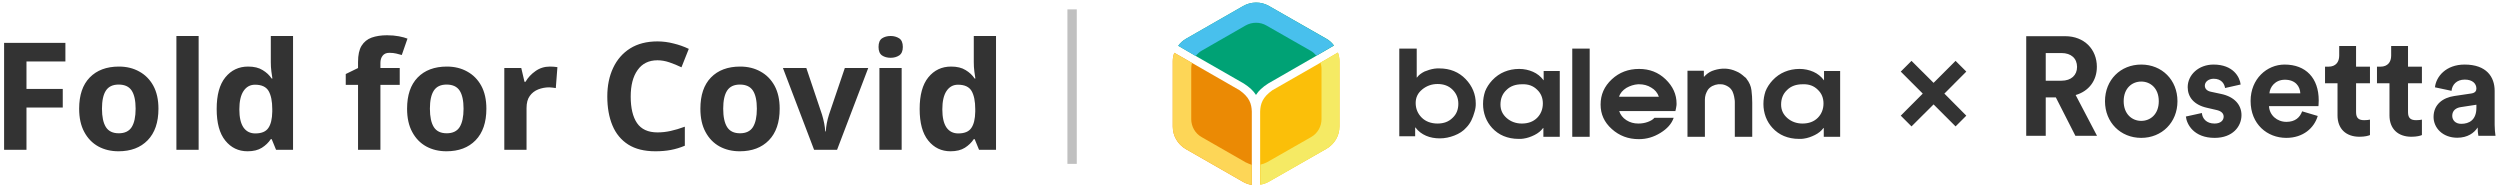
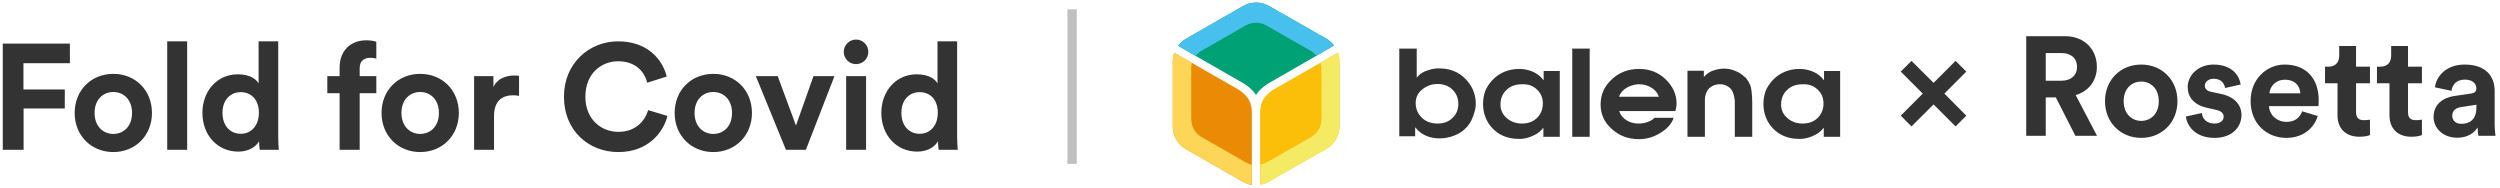
<svg xmlns="http://www.w3.org/2000/svg" width="267" height="20" viewBox="0 0 267 20">
  <g fill="none" fill-rule="evenodd">
-     <text fill="#333" font-family="CircularStd-Bold, Circular Std" font-size="16" font-weight="bold" letter-spacing="-.05" transform="translate(-1)">
-       <tspan x="0" y="16">Fold for Covid</tspan>
-     </text>
+     <path fill="#333" fill-rule="nonzero" d="M3.52 16v-4.416h4.4V9.552H3.504v-2.8h4.96V4.656H1.296V16H3.52zm9.582.24c2.352 0 4.128-1.76 4.128-4.176 0-2.432-1.776-4.176-4.128-4.176-2.352 0-4.128 1.744-4.128 4.176 0 2.416 1.776 4.176 4.128 4.176zm0-1.936c-1.04 0-2-.768-2-2.24 0-1.488.96-2.24 2-2.24s2 .752 2 2.24c0 1.488-.96 2.24-2 2.24zM20.988 16V4.416H18.86V16h2.128zm5.47.192c1.056 0 1.856-.48 2.208-1.104 0 .368.048.752.08.912h2.032c-.032-.32-.064-.896-.064-1.424V4.416h-2.096v4.496c-.224-.416-.864-.976-2.224-.976-2.224 0-3.776 1.808-3.776 4.112 0 2.384 1.6 4.144 3.84 4.144zm.256-1.904c-1.12 0-1.952-.832-1.952-2.24 0-1.408.864-2.208 1.952-2.208s1.936.784 1.936 2.192c0 1.424-.848 2.256-1.936 2.256zM39.414 16V9.952h1.776V8.128h-1.776v-.864c0-.88.624-1.088 1.104-1.088.352 0 .56.048.672.08V4.464c-.176-.08-.608-.16-1.056-.16-1.744 0-2.864 1.152-2.864 2.928v.896h-1.312v1.824h1.312V16h2.144zm6.462.24c2.352 0 4.128-1.76 4.128-4.176 0-2.432-1.776-4.176-4.128-4.176-2.352 0-4.128 1.744-4.128 4.176 0 2.416 1.776 4.176 4.128 4.176zm0-1.936c-1.04 0-2-.768-2-2.24 0-1.488.96-2.24 2-2.24s2 .752 2 2.24c0 1.488-.96 2.24-2 2.24zM53.762 16v-3.6c0-1.696.944-2.224 2.032-2.224.192 0 .4.016.64.064V8.096c-.16-.016-.32-.032-.496-.032-.672 0-1.76.192-2.24 1.232V8.128h-2.064V16h2.128zm13.276.24c3.184 0 4.816-2.112 5.248-3.856l-2.064-.624c-.304 1.056-1.248 2.32-3.184 2.32-1.824 0-3.52-1.328-3.52-3.744 0-2.576 1.792-3.792 3.488-3.792 1.968 0 2.848 1.2 3.12 2.288l2.08-.656c-.448-1.84-2.064-3.76-5.2-3.76-3.04 0-5.776 2.304-5.776 5.92s2.64 5.904 5.808 5.904zm10.142 0c2.352 0 4.128-1.76 4.128-4.176 0-2.432-1.776-4.176-4.128-4.176-2.352 0-4.128 1.744-4.128 4.176 0 2.416 1.776 4.176 4.128 4.176zm0-1.936c-1.04 0-2-.768-2-2.24 0-1.488.96-2.24 2-2.24s2 .752 2 2.24c0 1.488-.96 2.24-2 2.24zM87.066 16l3.056-7.872h-2.24l-1.872 5.28-1.952-5.28h-2.336L84.938 16h2.128zm5.358-9.152c.736 0 1.312-.592 1.312-1.296 0-.736-.576-1.328-1.312-1.328-.72 0-1.312.592-1.312 1.328 0 .704.592 1.296 1.312 1.296zM93.496 16V8.128h-2.128V16h2.128zm5.47.192c1.056 0 1.856-.48 2.208-1.104 0 .368.048.752.08.912h2.032c-.032-.32-.064-.896-.064-1.424V4.416h-2.096v4.496c-.224-.416-.864-.976-2.224-.976-2.224 0-3.776 1.808-3.776 4.112 0 2.384 1.6 4.144 3.84 4.144zm.256-1.904c-1.12 0-1.952-.832-1.952-2.24 0-1.408.864-2.208 1.952-2.208s1.936.784 1.936 2.192c0 1.424-.848 2.256-1.936 2.256z" transform="translate(-1)" />
    <g>
      <path fill="#333" fill-rule="nonzero" d="M93.485 14.5v-4.095h1.08L96.65 14.5h2.31l-2.28-4.35c1.395-.405 2.265-1.53 2.265-3.015 0-1.845-1.32-3.27-3.39-3.27H91.4V14.5h2.085zm1.68-5.88h-1.68V5.665h1.68c1.05 0 1.665.585 1.665 1.485 0 .87-.615 1.47-1.665 1.47zm8.518 6.105c2.205 0 3.87-1.65 3.87-3.915 0-2.28-1.665-3.915-3.87-3.915s-3.87 1.635-3.87 3.915c0 2.265 1.665 3.915 3.87 3.915zm0-1.815c-.975 0-1.875-.72-1.875-2.1 0-1.395.9-2.1 1.875-2.1s1.875.705 1.875 2.1-.9 2.1-1.875 2.1zm7.843 1.815c1.935 0 2.865-1.23 2.865-2.43 0-1.08-.735-1.965-2.19-2.265l-1.05-.225c-.405-.075-.675-.3-.675-.66 0-.42.42-.735.945-.735.84 0 1.155.555 1.215.99l1.665-.375c-.09-.795-.795-2.13-2.895-2.13-1.59 0-2.76 1.095-2.76 2.415 0 1.035.645 1.89 2.07 2.205l.975.225c.57.12.795.39.795.72 0 .39-.315.735-.975.735-.87 0-1.305-.54-1.35-1.125l-1.71.375c.09.84.855 2.28 3.075 2.28zm7.648 0c1.815 0 2.985-1.065 3.36-2.34l-1.665-.495c-.24.66-.75 1.125-1.68 1.125-.99 0-1.815-.705-1.86-1.68h5.28c0-.03.03-.33.03-.615 0-2.37-1.365-3.825-3.645-3.825-1.89 0-3.63 1.53-3.63 3.885 0 2.49 1.785 3.945 3.81 3.945zm1.5-4.755h-3.3c.045-.675.615-1.455 1.65-1.455 1.14 0 1.62.72 1.65 1.455zm6.313 4.635c.586 0 .946-.105 1.126-.18v-1.65c-.106.03-.376.06-.615.06-.57 0-.87-.21-.87-.855V8.89h1.485V7.12h-1.486V4.915h-1.8V5.95c0 .66-.36 1.17-1.14 1.17h-.374v1.77h1.334v3.435c0 1.425.9 2.28 2.34 2.28zm5.549 0c.585 0 .945-.105 1.125-.18v-1.65c-.105.03-.375.06-.615.06-.57 0-.87-.21-.87-.855V8.89h1.485V7.12h-1.485V4.915h-1.8V5.95c0 .66-.36 1.17-1.14 1.17h-.375v1.77h1.335v3.435c0 1.425.9 2.28 2.34 2.28zm4.903.105c1.095 0 1.8-.51 2.175-1.095 0 .285.03.69.075.885h1.83c-.045-.255-.09-.78-.09-1.17V9.7c0-1.485-.87-2.805-3.21-2.805-1.98 0-3.045 1.275-3.165 2.43l1.77.375c.06-.645.54-1.2 1.41-1.2.84 0 1.245.435 1.245.96 0 .255-.135.465-.555.525l-1.815.27c-1.23.18-2.205.915-2.205 2.235 0 1.155.96 2.22 2.535 2.22zm.42-1.485c-.645 0-.96-.42-.96-.855 0-.57.405-.855.915-.93l1.665-.255v.33c0 1.305-.78 1.71-1.62 1.71z" transform="translate(-1) translate(126)" />
      <path fill="#333" d="M83.853 13.5L85 12.353 82.659 9.996 85 7.647 83.853 6.5 81.504 8.849 79.147 6.5 78 7.647 80.349 9.996 78 12.353 79.147 13.5 81.504 11.151z" transform="translate(-1) translate(126)" />
      <g fill-rule="nonzero">
        <path fill="#333" d="M24.444 5.194h1.862v3.084h.027c.195-.278.473-.472.806-.64.333-.138.694-.25 1.055-.305.084 0 .195-.027.278-.027h.25c1.14 0 2.084.388 2.806 1.138.722.75 1.083 1.64 1.083 2.612 0 .138 0 .305-.028.444-.027.167-.055.306-.11.472-.084.306-.195.611-.334.89-.139.277-.333.555-.528.75-.333.388-.778.666-1.278.86-.5.195-1.027.306-1.555.306s-1.028-.084-1.472-.278c-.445-.194-.834-.472-1.14-.889h-.027v.945h-1.695V5.194zm2.445 4.362c-.472.388-.695.86-.695 1.444 0 .611.223 1.139.64 1.556.416.416 1 .638 1.694.638.666 0 1.194-.194 1.61-.61.418-.39.612-.89.612-1.5 0-.584-.194-1.084-.611-1.5-.417-.417-.945-.612-1.611-.612-.611 0-1.167.195-1.64.584zM41.556 14.611h-1.723v-.944h-.027c-.223.305-.528.555-.917.75-.389.194-.778.333-1.195.389-.083 0-.166.027-.25.027h-.25c-.61 0-1.138-.11-1.61-.305-.473-.195-.89-.5-1.223-.861-.305-.334-.555-.723-.722-1.167-.167-.444-.25-.917-.25-1.389 0-.5.083-.944.222-1.361.167-.417.417-.806.75-1.167.389-.416.833-.722 1.306-.916.472-.195 1-.306 1.583-.306.528 0 1.028.111 1.472.306.445.194.834.5 1.14.916v-1h1.721v7.028h-.027zm-1.778-3.555c0-.584-.195-1.084-.611-1.473-.417-.416-.945-.61-1.611-.583-.695 0-1.25.194-1.667.611-.445.417-.639.945-.639 1.556 0 .583.222 1.055.667 1.444.444.389 1 .583 1.61.583.667 0 1.223-.194 1.64-.61.389-.39.61-.917.61-1.528zM42.917 5.194L44.778 5.194 44.778 14.611 42.917 14.611zM47.917 11.833c.139.417.389.75.777 1 .39.25.806.361 1.278.361.361 0 .695-.055 1-.166.306-.111.556-.25.722-.445h2.056c-.222.64-.694 1.167-1.417 1.611-.722.445-1.472.667-2.305.667-1.14 0-2.084-.361-2.89-1.083-.805-.722-1.194-1.584-1.194-2.611 0-1.056.39-1.945 1.195-2.695.805-.75 1.778-1.11 2.917-1.11 1.11 0 2.055.36 2.833 1.11.778.75 1.167 1.611 1.167 2.584 0 .11 0 .222-.028.333-.028.111-.028.222-.056.305 0 .028-.028.056-.028.084v.083h-6.027v-.028zm4.25-1.5c-.14-.416-.417-.75-.806-.972-.389-.25-.833-.361-1.305-.361h-.112c-.444.028-.86.167-1.25.389-.388.25-.666.555-.777.944h4.25zM55.25 7.556h1.722v.638H57c.222-.25.5-.472.833-.61.361-.14.723-.223 1.111-.25h.389c.361.027.723.11 1.084.277.36.139.639.361.916.611.028.028.084.056.111.084.028.027.056.055.084.11.305.39.472.778.528 1.223.055.444.083.861.083 1.333v3.64h-1.861v-3.334-.334c0-.11 0-.25-.028-.36-.028-.195-.056-.362-.111-.528-.056-.167-.111-.334-.222-.473-.111-.166-.278-.305-.5-.416C59.194 9.056 59 9 58.777 9H58.5c-.222.028-.417.083-.639.194-.194.112-.361.25-.472.417-.083.139-.167.306-.222.472-.056.195-.084.361-.084.556v3.972h-1.86V7.556h.027zM71.5 14.611h-1.722v-.944h-.028c-.222.305-.528.555-.917.75-.389.194-.777.333-1.194.389-.083 0-.167.027-.25.027h-.25c-.611 0-1.139-.11-1.611-.305s-.89-.5-1.222-.861c-.306-.334-.556-.723-.723-1.167-.166-.444-.25-.917-.25-1.389 0-.5.084-.944.223-1.361.166-.417.416-.806.75-1.167.388-.416.833-.722 1.305-.916.472-.195 1-.306 1.583-.306.528 0 1.028.111 1.473.306.444.194.833.5 1.139.916v-1h1.722v7.028H71.5zm-1.75-3.555c0-.584-.194-1.084-.611-1.473-.417-.416-.945-.61-1.611-.583-.695 0-1.25.194-1.667.611-.444.417-.639.945-.639 1.556 0 .583.222 1.055.667 1.444.444.389 1 .583 1.611.583.667 0 1.222-.194 1.639-.61.389-.39.611-.917.611-1.528z" transform="translate(-1) translate(126)" />
        <path fill="#FBBF09" d="M9.583 17.583v2.14c.334-.056.667-.167.945-.334l6.139-3.5c.86-.5 1.389-1.389 1.389-2.389V6.528c0-.306-.056-.611-.167-.917l-1.861 1.083-5.14 2.945c-1.055.75-1.277 1.444-1.305 2.278v5.666z" transform="translate(-1) translate(126)" />
        <path fill="#00A275" d="M15.611 5.944l1.861-1.083c-.222-.305-.5-.555-.805-.722l-6.14-3.5c-.86-.5-1.916-.472-2.75 0l-6.11 3.5c-.334.194-.611.444-.834.75l1.861 1.083 5.14 2.945c.61.389 1.027.777 1.305 1.222.278-.445.694-.833 1.305-1.222l5.167-2.973z" transform="translate(-1) translate(126)" />
        <path fill="#EB8A04" d="M2.306 6.722L.416 5.64c-.11.278-.166.583-.166.889v7c0 .972.528 1.889 1.389 2.389l6.111 3.5c.278.166.611.277.944.333v-7.833c-.027-.834-.25-1.528-1.305-2.278L2.306 6.722z" transform="translate(-1) translate(126)" />
        <path fill="#F5EA64" d="M17.889 5.611l-1.861 1.083c.055.195.11.417.11.64v5.388c0 .778-.416 1.528-1.11 1.917l-4.722 2.694c-.223.111-.445.195-.695.25v2.14c.333-.056.667-.167.945-.334l6.11-3.5c.862-.5 1.39-1.389 1.39-2.389V6.528c0-.306-.056-.611-.167-.917z" transform="translate(-1) translate(126)" />
        <path fill="#48C0ED" d="M3.333 5.417l4.695-2.695c.694-.389 1.555-.389 2.222 0l4.722 2.695c.25.139.445.333.611.527l1.861-1.083c-.222-.305-.5-.555-.805-.722l-6.111-3.5c-.861-.5-1.917-.472-2.75 0l-6.111 3.5c-.334.194-.611.444-.834.75l1.861 1.083c.195-.222.39-.416.64-.555z" transform="translate(-1) translate(126)" />
        <path fill="#FDD657" d="M8.028 17.333L3.333 14.64c-.694-.389-1.11-1.139-1.11-1.917V7.333c0-.222.027-.416.083-.61L.416 5.638c-.11.278-.166.583-.166.889v7c0 .972.528 1.889 1.389 2.389l6.111 3.5c.278.166.611.277.944.333v-2.139c-.222-.083-.444-.167-.666-.278z" transform="translate(-1) translate(126)" />
      </g>
    </g>
    <path fill-rule="nonzero" stroke="#969696" stroke-linecap="square" d="M115.5 1.5L115.5 17" opacity=".6" transform="translate(-1)" />
  </g>
</svg>
